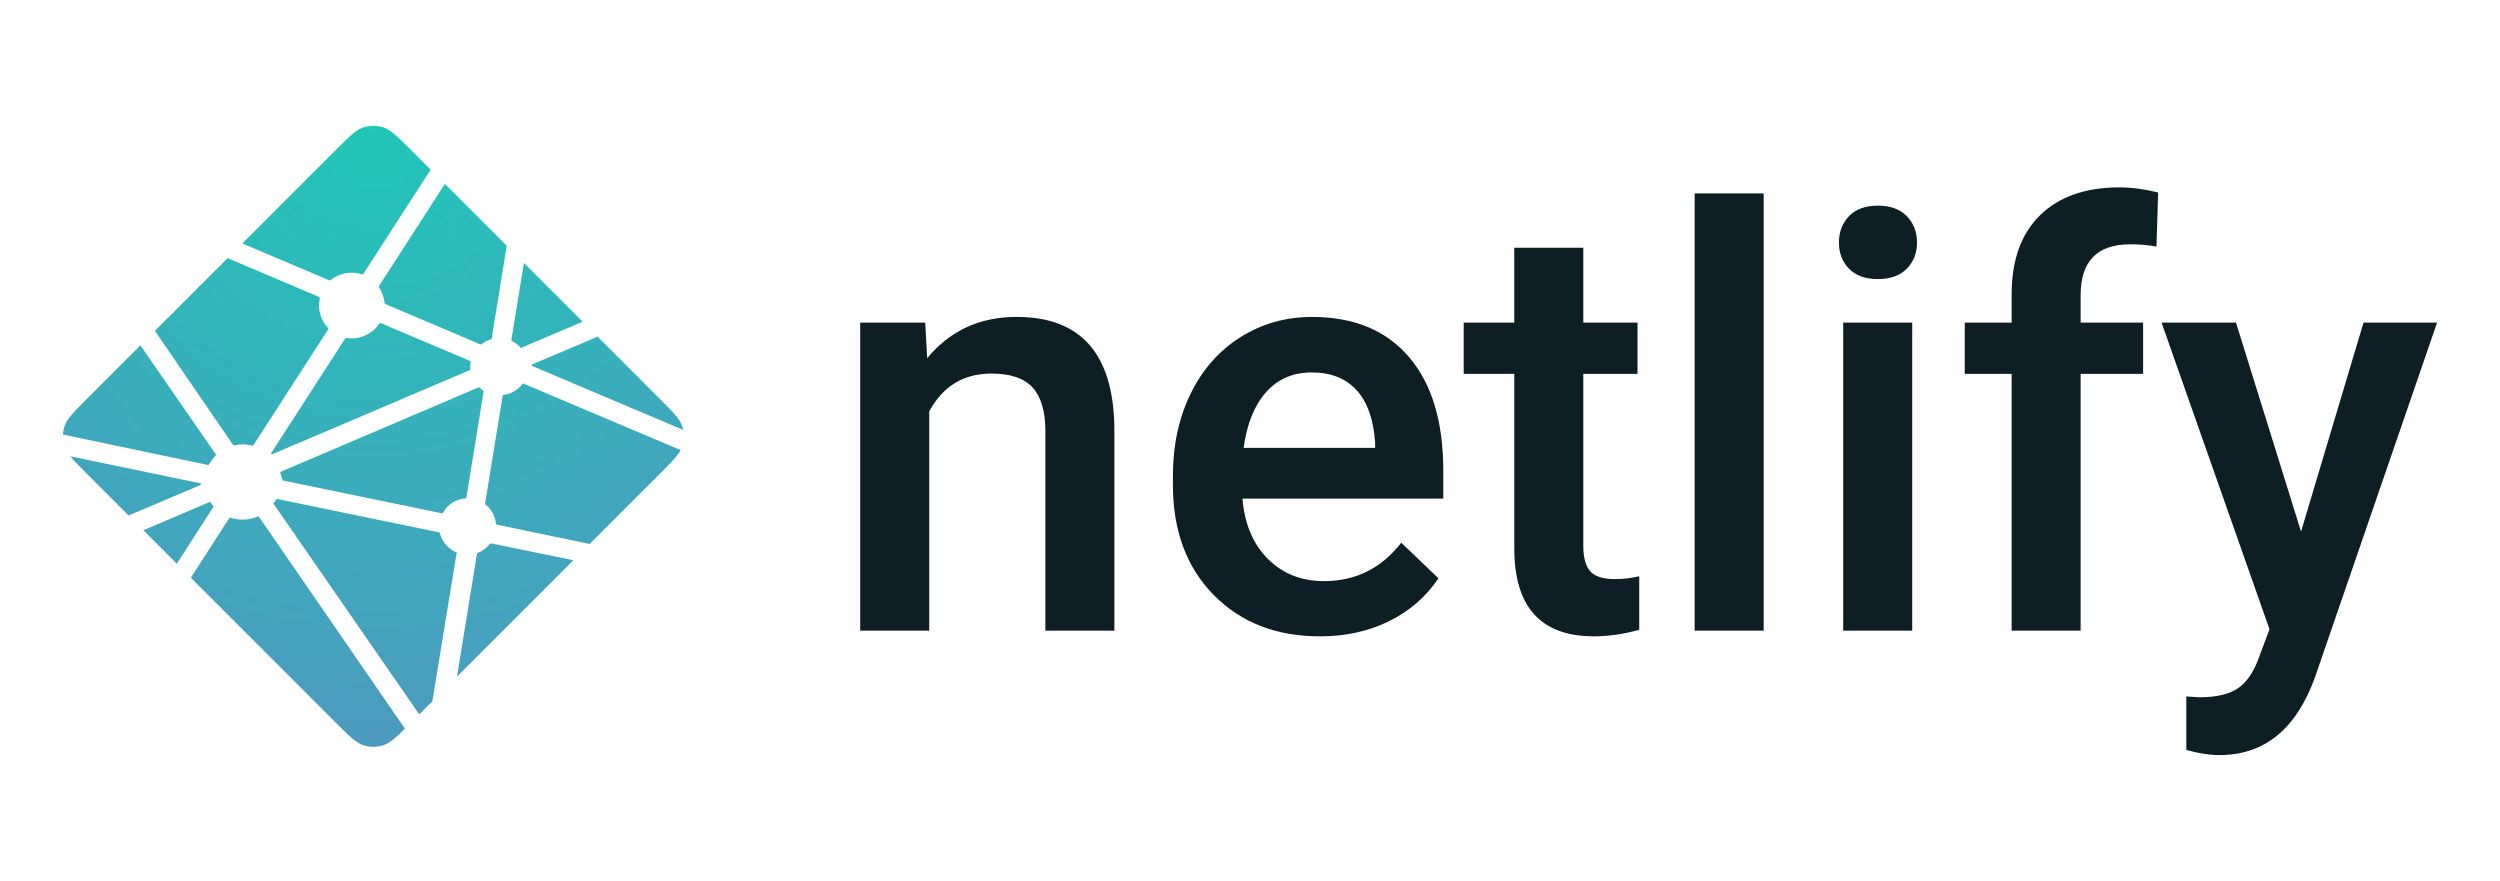
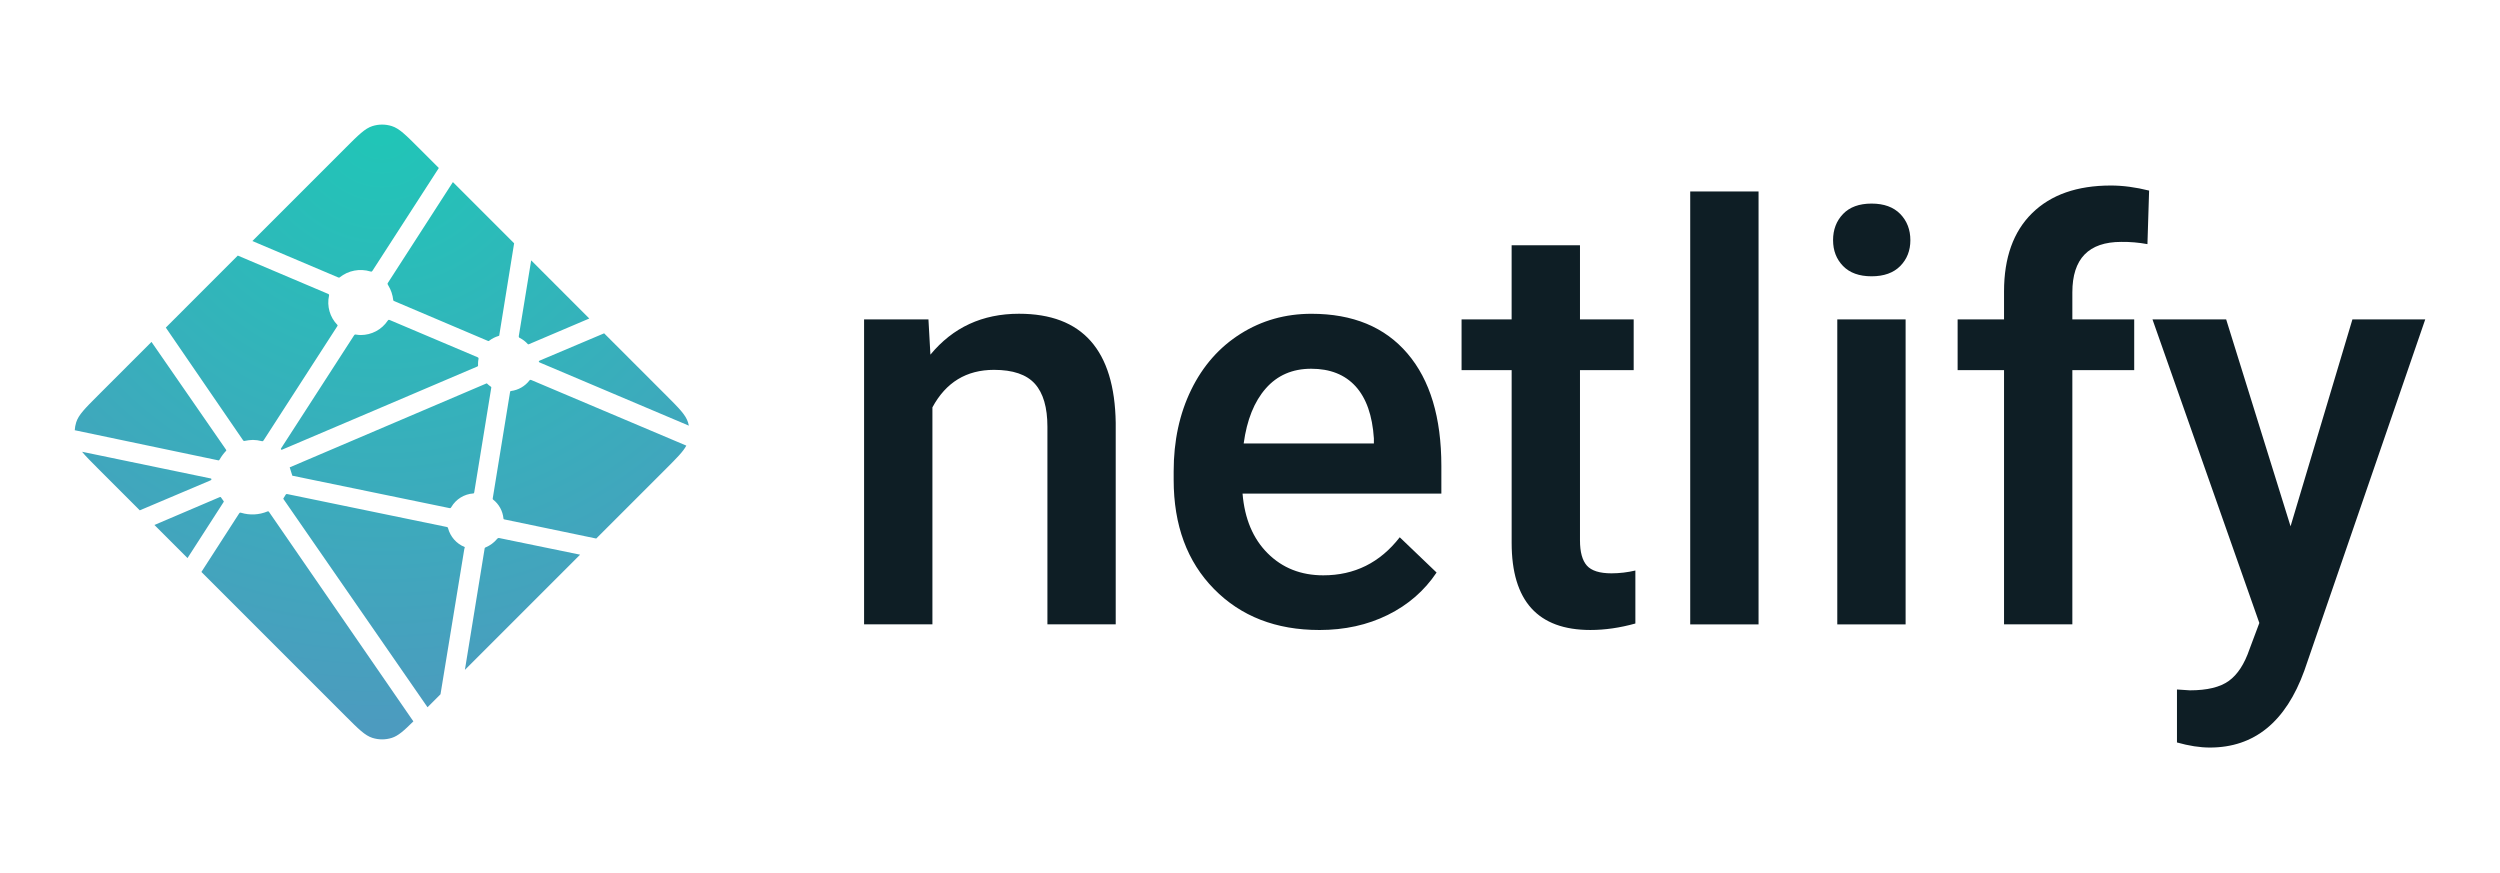
- <svg xmlns="http://www.w3.org/2000/svg" width="198.657" height="70" version="1.1" id="svg13">
+ <svg xmlns="http://www.w3.org/2000/svg" id="svg13" version="1.1" height="70" width="200.657">
  <defs id="defs17" />
-   <radialGradient id="a" cy="0.828" r="38.364" gradientTransform="scale(0.99945,1.00055)" cx="19.992" fx="19.992" fy="0.828" gradientUnits="userSpaceOnUse">
-     <stop offset="0" stop-color="#20c6b7" id="stop2" />
-     <stop offset="1" stop-color="#4d9abf" id="stop4" />
+   <radialGradient gradientUnits="userSpaceOnUse" fy="0.828" fx="19.992" cx="19.992" gradientTransform="scale(0.99945,1.00055)" r="38.364" cy="0.828" id="a">
+     <stop id="stop2" stop-color="#20c6b7" offset="0" />
+     <stop id="stop4" stop-color="#4d9abf" offset="1" />
  </radialGradient>
-   <g id="g11" style="fill:none;fill-rule:evenodd" transform="translate(5.000561,2.2208659e-4)">
-     <path d="m 68.519,25.635 0.158,2.83 c 1.805,-2.189 4.176,-3.283 7.11,-3.283 5.085,0 7.673,2.92 7.763,8.756 V 50.112 H 78.068 V 34.255 c 0,-1.553 -0.335,-2.703 -1.004,-3.45 -0.67,-0.747 -1.765,-1.12 -3.284,-1.12 -2.213,0 -3.861,1.004 -4.942,3.01 V 50.112 H 63.353 V 25.635 h 5.168 z m 31.372,24.93 c -3.474,0 -6.293,-1.096 -8.45,-3.29 -2.16,-2.194 -3.24,-5.117 -3.24,-8.767 V 37.83 c 0,-2.443 0.47,-4.627 1.41,-6.55 0.94,-1.922 2.262,-3.419 3.962,-4.49 1.7,-1.07 3.595,-1.605 5.688,-1.605 3.324,0 5.894,1.063 7.706,3.19 1.815,2.126 2.72,5.133 2.72,9.025 v 2.218 H 93.73 c 0.167,2.02 0.839,3.618 2.02,4.795 1.18,1.176 2.668,1.764 4.458,1.764 2.512,0 4.558,-1.017 6.139,-3.054 l 2.956,2.83 c -0.978,1.461 -2.283,2.596 -3.915,3.403 -1.633,0.807 -3.464,1.21 -5.495,1.21 z M 99.238,29.596 c -1.506,0 -2.72,0.528 -3.645,1.583 -0.927,1.055 -1.516,2.526 -1.772,4.412 h 10.45 v -0.408 c -0.121,-1.84 -0.61,-3.23 -1.467,-4.174 -0.86,-0.942 -2.046,-1.413 -3.566,-1.413 z m 21.575,-9.91 v 5.95 h 4.31 v 4.072 h -4.31 v 13.664 c 0,0.934 0.185,1.608 0.553,2.024 0.369,0.414 1.027,0.621 1.976,0.621 a 8.43,8.43 0 0 0 1.917,-0.226 v 4.253 c -1.248,0.348 -2.451,0.52 -3.61,0.52 -4.213,0 -6.32,-2.33 -6.32,-6.99 V 29.708 h -4.02 v -4.072 h 4.018 v -5.95 h 5.484 z m 14.333,30.428 h -5.485 V 15.367 h 5.485 z m 11.803,0 h -5.484 V 25.636 h 5.484 z m -5.823,-30.835 c 0,-0.843 0.266,-1.544 0.8,-2.103 0.536,-0.557 1.299,-0.836 2.29,-0.836 0.995,0 1.76,0.28 2.305,0.836 0.54,0.56 0.81,1.26 0.81,2.104 0,0.83 -0.27,1.52 -0.81,2.07 -0.543,0.55 -1.31,0.826 -2.304,0.826 -0.992,0 -1.755,-0.276 -2.29,-0.826 -0.535,-0.55 -0.8,-1.24 -0.8,-2.07 z m 13.723,30.835 V 29.707 h -3.725 v -4.072 h 3.725 v -2.24 c 0,-2.715 0.75,-4.81 2.256,-6.288 1.505,-1.478 3.61,-2.217 6.318,-2.217 0.964,0 1.987,0.136 3.07,0.407 l -0.134,4.298 a 10.778,10.778 0 0 0 -2.1,-0.18 c -2.618,0 -3.927,1.35 -3.927,4.05 v 2.17 h 4.965 v 4.072 h -4.965 v 20.405 h -5.483 z m 22.997,-7.872 4.965,-16.606 h 5.845 l -9.703,28.188 c -1.49,4.117 -4.018,6.176 -7.584,6.176 -0.798,0 -1.678,-0.136 -2.64,-0.408 V 55.34 l 1.038,0.068 c 1.383,0 2.426,-0.252 3.126,-0.758 0.699,-0.505 1.252,-1.353 1.659,-2.544 l 0.788,-2.104 -8.576,-24.365 h 5.914 z" id="path7" style="fill:#0e1e25" />
-     <path d="m 28.589,14.135 -0.014,-0.006 c -0.008,-0.003 -0.016,-0.006 -0.023,-0.013 a 0.11,0.11 0 0 1 -0.028,-0.093 l 0.773,-4.726 3.625,3.626 -3.77,1.604 a 0.083,0.083 0 0 1 -0.033,0.006 h -0.015 a 0.104,0.104 0 0 1 -0.02,-0.017 1.716,1.716 0 0 0 -0.495,-0.381 z m 5.258,-0.288 3.876,3.876 c 0.805,0.806 1.208,1.208 1.355,1.674 0.022,0.069 0.04,0.138 0.054,0.209 l -9.263,-3.923 a 0.728,0.728 0 0 0 -0.015,-0.006 c -0.037,-0.015 -0.08,-0.032 -0.08,-0.07 0,-0.038 0.044,-0.056 0.081,-0.071 l 0.012,-0.005 z m 5.127,7.003 c -0.2,0.376 -0.59,0.766 -1.25,1.427 l -4.37,4.369 -5.652,-1.177 -0.03,-0.006 c -0.05,-0.008 -0.103,-0.017 -0.103,-0.062 a 1.706,1.706 0 0 0 -0.655,-1.193 c -0.023,-0.023 -0.017,-0.059 -0.01,-0.092 0,-0.005 0,-0.01 0.002,-0.014 l 1.063,-6.526 0.004,-0.022 c 0.006,-0.05 0.015,-0.108 0.06,-0.108 a 1.73,1.73 0 0 0 1.16,-0.665 c 0.009,-0.01 0.015,-0.021 0.027,-0.027 0.032,-0.015 0.07,0 0.103,0.014 l 9.65,4.082 z m -6.625,6.801 -7.186,7.186 1.23,-7.56 0.002,-0.01 a 0.136,0.136 0 0 1 0.006,-0.029 c 0.01,-0.024 0.036,-0.034 0.061,-0.044 l 0.012,-0.005 a 1.85,1.85 0 0 0 0.695,-0.517 c 0.024,-0.028 0.053,-0.055 0.09,-0.06 a 0.09,0.09 0 0 1 0.029,0 l 5.06,1.04 z m -8.707,8.707 -0.81,0.81 -8.955,-12.942 a 0.424,0.424 0 0 0 -0.01,-0.014 c -0.014,-0.019 -0.029,-0.038 -0.026,-0.06 0,-0.016 0.011,-0.03 0.022,-0.042 l 0.01,-0.013 c 0.027,-0.04 0.05,-0.08 0.075,-0.123 l 0.02,-0.035 0.003,-0.003 c 0.014,-0.024 0.027,-0.047 0.051,-0.06 0.021,-0.01 0.05,-0.006 0.073,-0.001 l 9.921,2.046 a 0.164,0.164 0 0 1 0.076,0.033 c 0.013,0.013 0.016,0.027 0.019,0.043 a 1.757,1.757 0 0 0 1.028,1.175 c 0.028,0.014 0.016,0.045 0.003,0.078 a 0.238,0.238 0 0 0 -0.015,0.045 c -0.125,0.76 -1.197,7.298 -1.485,9.063 z m -1.692,1.691 c -0.597,0.591 -0.949,0.904 -1.347,1.03 a 2,2 0 0 1 -1.206,0 c -0.466,-0.148 -0.869,-0.55 -1.674,-1.356 L 8.73,28.73 11.079,25.087 a 0.15,0.15 0 0 1 0.04,-0.047 c 0.025,-0.018 0.061,-0.01 0.091,0 a 2.434,2.434 0 0 0 1.638,-0.083 c 0.027,-0.01 0.054,-0.017 0.075,0.002 a 0.19,0.19 0 0 1 0.028,0.032 L 21.95,38.05 Z M 7.863,27.863 5.8,25.8 9.874,24.062 a 0.084,0.084 0 0 1 0.033,-0.007 c 0.034,0 0.054,0.034 0.072,0.065 a 2.91,2.91 0 0 0 0.13,0.184 l 0.013,0.016 c 0.012,0.017 0.004,0.034 -0.008,0.05 l -2.25,3.493 z M 4.887,24.887 2.277,22.277 C 1.833,21.833 1.511,21.511 1.287,21.234 l 7.936,1.646 a 0.84,0.84 0 0 0 0.03,0.005 c 0.049,0.008 0.103,0.017 0.103,0.063 0,0.05 -0.059,0.073 -0.109,0.092 L 9.224,23.05 Z M 0.831,19.892 a 2,2 0 0 1 0.09,-0.495 c 0.148,-0.466 0.55,-0.868 1.356,-1.674 l 3.34,-3.34 a 2175.525,2175.525 0 0 0 4.626,6.687 c 0.027,0.036 0.057,0.076 0.026,0.106 a 2.776,2.776 0 0 0 -0.395,0.528 0.16,0.16 0 0 1 -0.05,0.062 C 9.811,21.774 9.797,21.771 9.782,21.768 H 9.78 L 0.831,19.891 Z M 6.511,13.489 11,8.998 c 0.423,0.185 1.96,0.834 3.333,1.414 1.04,0.44 1.988,0.84 2.286,0.97 0.03,0.012 0.057,0.024 0.07,0.054 0.008,0.018 0.004,0.041 0,0.06 a 2.003,2.003 0 0 0 0.523,1.828 c 0.03,0.03 0,0.073 -0.026,0.11 l -0.014,0.021 -4.56,7.063 a 0.138,0.138 0 0 1 -0.043,0.05 c -0.024,0.015 -0.058,0.008 -0.086,10e-4 A 2.274,2.274 0 0 0 11.94,20.495 c -0.164,0 -0.342,0.03 -0.522,0.063 h -10e-4 c -0.02,0.003 -0.038,0.007 -0.054,-0.005 A 0.21,0.21 0 0 1 11.318,20.502 L 6.51,13.489 Z m 5.398,-5.398 5.814,-5.814 c 0.805,-0.805 1.208,-1.208 1.674,-1.355 a 2,2 0 0 1 1.206,0 c 0.466,0.147 0.869,0.55 1.674,1.355 l 1.26,1.26 -4.135,6.404 a 0.155,0.155 0 0 1 -0.041,0.048 c -0.025,0.017 -0.06,0.01 -0.09,0 a 2.097,2.097 0 0 0 -1.92,0.37 c -0.027,0.028 -0.067,0.012 -0.101,-0.003 -0.54,-0.235 -4.74,-2.01 -5.341,-2.265 z m 12.506,-3.676 3.818,3.818 -0.92,5.698 v 0.015 a 0.135,0.135 0 0 1 -0.008,0.038 c -0.01,0.02 -0.03,0.024 -0.05,0.03 a 1.83,1.83 0 0 0 -0.548,0.273 0.154,0.154 0 0 0 -0.02,0.017 c -0.011,0.012 -0.022,0.023 -0.04,0.025 A 0.114,0.114 0 0 1 26.604,14.322 L 20.786,11.85 20.775,11.845 C 20.738,11.83 20.694,11.812 20.694,11.774 a 2.198,2.198 0 0 0 -0.31,-0.915 c -0.028,-0.046 -0.059,-0.094 -0.035,-0.141 z m -3.932,8.606 5.454,2.31 c 0.03,0.014 0.063,0.027 0.076,0.058 a 0.106,0.106 0 0 1 0,0.057 c -0.016,0.08 -0.03,0.171 -0.03,0.263 v 0.153 c 0,0.038 -0.039,0.054 -0.075,0.069 l -0.011,0.004 c -0.864,0.369 -12.13,5.173 -12.147,5.173 -0.017,0 -0.035,0 -0.052,-0.017 -0.03,-0.03 0,-0.072 0.027,-0.11 a 0.76,0.76 0 0 0 0.014,-0.02 l 4.482,-6.94 0.008,-0.012 c 0.026,-0.042 0.056,-0.089 0.104,-0.089 l 0.045,0.007 c 0.102,0.014 0.192,0.027 0.283,0.027 0.68,0 1.31,-0.331 1.69,-0.897 a 0.16,0.16 0 0 1 0.034,-0.04 c 0.027,-0.02 0.067,-0.01 0.098,0.004 z m -6.246,9.185 12.28,-5.237 c 0,0 0.018,0 0.035,0.017 0.067,0.067 0.124,0.112 0.179,0.154 l 0.027,0.017 c 0.025,0.014 0.05,0.03 0.052,0.056 0,0.01 0,0.016 -0.002,0.025 l -1.052,6.462 -0.004,0.026 c -0.007,0.05 -0.014,0.107 -0.061,0.107 a 1.729,1.729 0 0 0 -1.373,0.847 l -0.005,0.008 c -0.014,0.023 -0.027,0.045 -0.05,0.057 -0.021,0.01 -0.048,0.006 -0.07,10e-4 L 14.4,22.726 c -0.01,-0.002 -0.152,-0.519 -0.163,-0.52 z" transform="matrix(1.28693,0,0,1.28693,-1.07,8.933)" id="path9" style="fill:url(#a);fill-rule:nonzero" />
+   <g transform="translate(6.000561,2.2208659e-4)" style="fill:none;fill-rule:evenodd" id="g11">
+     <path style="fill:#0e1e25" id="path7" d="m 68.519,25.635 0.158,2.83 c 1.805,-2.189 4.176,-3.283 7.11,-3.283 5.085,0 7.673,2.92 7.763,8.756 V 50.112 H 78.068 V 34.255 c 0,-1.553 -0.335,-2.703 -1.004,-3.45 -0.67,-0.747 -1.765,-1.12 -3.284,-1.12 -2.213,0 -3.861,1.004 -4.942,3.01 V 50.112 H 63.353 V 25.635 h 5.168 z m 31.372,24.93 c -3.474,0 -6.293,-1.096 -8.45,-3.29 -2.16,-2.194 -3.24,-5.117 -3.24,-8.767 V 37.83 c 0,-2.443 0.47,-4.627 1.41,-6.55 0.94,-1.922 2.262,-3.419 3.962,-4.49 1.7,-1.07 3.595,-1.605 5.688,-1.605 3.324,0 5.894,1.063 7.706,3.19 1.815,2.126 2.72,5.133 2.72,9.025 v 2.218 H 93.73 c 0.167,2.02 0.839,3.618 2.02,4.795 1.18,1.176 2.668,1.764 4.458,1.764 2.512,0 4.558,-1.017 6.139,-3.054 l 2.956,2.83 c -0.978,1.461 -2.283,2.596 -3.915,3.403 -1.633,0.807 -3.464,1.21 -5.495,1.21 z M 99.238,29.596 c -1.506,0 -2.72,0.528 -3.645,1.583 -0.927,1.055 -1.516,2.526 -1.772,4.412 h 10.45 v -0.408 c -0.121,-1.84 -0.61,-3.23 -1.467,-4.174 -0.86,-0.942 -2.046,-1.413 -3.566,-1.413 z m 21.575,-9.91 v 5.95 h 4.31 v 4.072 h -4.31 v 13.664 c 0,0.934 0.185,1.608 0.553,2.024 0.369,0.414 1.027,0.621 1.976,0.621 a 8.43,8.43 0 0 0 1.917,-0.226 v 4.253 c -1.248,0.348 -2.451,0.52 -3.61,0.52 -4.213,0 -6.32,-2.33 -6.32,-6.99 V 29.708 h -4.02 v -4.072 h 4.018 v -5.95 h 5.484 z m 14.333,30.428 h -5.485 V 15.367 h 5.485 z m 11.803,0 h -5.484 V 25.636 h 5.484 z m -5.823,-30.835 c 0,-0.843 0.266,-1.544 0.8,-2.103 0.536,-0.557 1.299,-0.836 2.29,-0.836 0.995,0 1.76,0.28 2.305,0.836 0.54,0.56 0.81,1.26 0.81,2.104 0,0.83 -0.27,1.52 -0.81,2.07 -0.543,0.55 -1.31,0.826 -2.304,0.826 -0.992,0 -1.755,-0.276 -2.29,-0.826 -0.535,-0.55 -0.8,-1.24 -0.8,-2.07 z m 13.723,30.835 V 29.707 h -3.725 v -4.072 h 3.725 v -2.24 c 0,-2.715 0.75,-4.81 2.256,-6.288 1.505,-1.478 3.61,-2.217 6.318,-2.217 0.964,0 1.987,0.136 3.07,0.407 l -0.134,4.298 a 10.778,10.778 0 0 0 -2.1,-0.18 c -2.618,0 -3.927,1.35 -3.927,4.05 v 2.17 h 4.965 v 4.072 h -4.965 v 20.405 h -5.483 z m 22.997,-7.872 4.965,-16.606 h 5.845 l -9.703,28.188 c -1.49,4.117 -4.018,6.176 -7.584,6.176 -0.798,0 -1.678,-0.136 -2.64,-0.408 V 55.34 l 1.038,0.068 c 1.383,0 2.426,-0.252 3.126,-0.758 0.699,-0.505 1.252,-1.353 1.659,-2.544 l 0.788,-2.104 -8.576,-24.365 h 5.914 z" />
+     <path style="fill:url(#a);fill-rule:nonzero" id="path9" transform="matrix(1.28693,0,0,1.28693,-1.07,8.933)" d="m 28.589,14.135 -0.014,-0.006 c -0.008,-0.003 -0.016,-0.006 -0.023,-0.013 a 0.11,0.11 0 0 1 -0.028,-0.093 l 0.773,-4.726 3.625,3.626 -3.77,1.604 a 0.083,0.083 0 0 1 -0.033,0.006 h -0.015 a 0.104,0.104 0 0 1 -0.02,-0.017 1.716,1.716 0 0 0 -0.495,-0.381 z m 5.258,-0.288 3.876,3.876 c 0.805,0.806 1.208,1.208 1.355,1.674 0.022,0.069 0.04,0.138 0.054,0.209 l -9.263,-3.923 a 0.728,0.728 0 0 0 -0.015,-0.006 c -0.037,-0.015 -0.08,-0.032 -0.08,-0.07 0,-0.038 0.044,-0.056 0.081,-0.071 l 0.012,-0.005 z m 5.127,7.003 c -0.2,0.376 -0.59,0.766 -1.25,1.427 l -4.37,4.369 -5.652,-1.177 -0.03,-0.006 c -0.05,-0.008 -0.103,-0.017 -0.103,-0.062 a 1.706,1.706 0 0 0 -0.655,-1.193 c -0.023,-0.023 -0.017,-0.059 -0.01,-0.092 0,-0.005 0,-0.01 0.002,-0.014 l 1.063,-6.526 0.004,-0.022 c 0.006,-0.05 0.015,-0.108 0.06,-0.108 a 1.73,1.73 0 0 0 1.16,-0.665 c 0.009,-0.01 0.015,-0.021 0.027,-0.027 0.032,-0.015 0.07,0 0.103,0.014 l 9.65,4.082 z m -6.625,6.801 -7.186,7.186 1.23,-7.56 0.002,-0.01 a 0.136,0.136 0 0 1 0.006,-0.029 c 0.01,-0.024 0.036,-0.034 0.061,-0.044 l 0.012,-0.005 a 1.85,1.85 0 0 0 0.695,-0.517 c 0.024,-0.028 0.053,-0.055 0.09,-0.06 a 0.09,0.09 0 0 1 0.029,0 l 5.06,1.04 z m -8.707,8.707 -0.81,0.81 -8.955,-12.942 a 0.424,0.424 0 0 0 -0.01,-0.014 c -0.014,-0.019 -0.029,-0.038 -0.026,-0.06 0,-0.016 0.011,-0.03 0.022,-0.042 l 0.01,-0.013 c 0.027,-0.04 0.05,-0.08 0.075,-0.123 l 0.02,-0.035 0.003,-0.003 c 0.014,-0.024 0.027,-0.047 0.051,-0.06 0.021,-0.01 0.05,-0.006 0.073,-0.001 l 9.921,2.046 a 0.164,0.164 0 0 1 0.076,0.033 c 0.013,0.013 0.016,0.027 0.019,0.043 a 1.757,1.757 0 0 0 1.028,1.175 c 0.028,0.014 0.016,0.045 0.003,0.078 a 0.238,0.238 0 0 0 -0.015,0.045 c -0.125,0.76 -1.197,7.298 -1.485,9.063 z m -1.692,1.691 c -0.597,0.591 -0.949,0.904 -1.347,1.03 a 2,2 0 0 1 -1.206,0 c -0.466,-0.148 -0.869,-0.55 -1.674,-1.356 L 8.73,28.73 11.079,25.087 a 0.15,0.15 0 0 1 0.04,-0.047 c 0.025,-0.018 0.061,-0.01 0.091,0 a 2.434,2.434 0 0 0 1.638,-0.083 c 0.027,-0.01 0.054,-0.017 0.075,0.002 a 0.19,0.19 0 0 1 0.028,0.032 L 21.95,38.05 Z M 7.863,27.863 5.8,25.8 9.874,24.062 a 0.084,0.084 0 0 1 0.033,-0.007 c 0.034,0 0.054,0.034 0.072,0.065 a 2.91,2.91 0 0 0 0.13,0.184 l 0.013,0.016 c 0.012,0.017 0.004,0.034 -0.008,0.05 l -2.25,3.493 z M 4.887,24.887 2.277,22.277 C 1.833,21.833 1.511,21.511 1.287,21.234 l 7.936,1.646 a 0.84,0.84 0 0 0 0.03,0.005 c 0.049,0.008 0.103,0.017 0.103,0.063 0,0.05 -0.059,0.073 -0.109,0.092 L 9.224,23.05 Z M 0.831,19.892 a 2,2 0 0 1 0.09,-0.495 c 0.148,-0.466 0.55,-0.868 1.356,-1.674 l 3.34,-3.34 a 2175.525,2175.525 0 0 0 4.626,6.687 c 0.027,0.036 0.057,0.076 0.026,0.106 a 2.776,2.776 0 0 0 -0.395,0.528 0.16,0.16 0 0 1 -0.05,0.062 C 9.811,21.774 9.797,21.771 9.782,21.768 H 9.78 L 0.831,19.891 Z M 6.511,13.489 11,8.998 c 0.423,0.185 1.96,0.834 3.333,1.414 1.04,0.44 1.988,0.84 2.286,0.97 0.03,0.012 0.057,0.024 0.07,0.054 0.008,0.018 0.004,0.041 0,0.06 a 2.003,2.003 0 0 0 0.523,1.828 c 0.03,0.03 0,0.073 -0.026,0.11 l -0.014,0.021 -4.56,7.063 a 0.138,0.138 0 0 1 -0.043,0.05 c -0.024,0.015 -0.058,0.008 -0.086,10e-4 A 2.274,2.274 0 0 0 11.94,20.495 c -0.164,0 -0.342,0.03 -0.522,0.063 h -10e-4 c -0.02,0.003 -0.038,0.007 -0.054,-0.005 A 0.21,0.21 0 0 1 11.318,20.502 L 6.51,13.489 Z m 5.398,-5.398 5.814,-5.814 c 0.805,-0.805 1.208,-1.208 1.674,-1.355 a 2,2 0 0 1 1.206,0 c 0.466,0.147 0.869,0.55 1.674,1.355 l 1.26,1.26 -4.135,6.404 a 0.155,0.155 0 0 1 -0.041,0.048 c -0.025,0.017 -0.06,0.01 -0.09,0 a 2.097,2.097 0 0 0 -1.92,0.37 c -0.027,0.028 -0.067,0.012 -0.101,-0.003 -0.54,-0.235 -4.74,-2.01 -5.341,-2.265 z m 12.506,-3.676 3.818,3.818 -0.92,5.698 v 0.015 a 0.135,0.135 0 0 1 -0.008,0.038 c -0.01,0.02 -0.03,0.024 -0.05,0.03 a 1.83,1.83 0 0 0 -0.548,0.273 0.154,0.154 0 0 0 -0.02,0.017 c -0.011,0.012 -0.022,0.023 -0.04,0.025 A 0.114,0.114 0 0 1 26.604,14.322 L 20.786,11.85 20.775,11.845 C 20.738,11.83 20.694,11.812 20.694,11.774 a 2.198,2.198 0 0 0 -0.31,-0.915 c -0.028,-0.046 -0.059,-0.094 -0.035,-0.141 z m -3.932,8.606 5.454,2.31 c 0.03,0.014 0.063,0.027 0.076,0.058 a 0.106,0.106 0 0 1 0,0.057 c -0.016,0.08 -0.03,0.171 -0.03,0.263 v 0.153 c 0,0.038 -0.039,0.054 -0.075,0.069 l -0.011,0.004 c -0.864,0.369 -12.13,5.173 -12.147,5.173 -0.017,0 -0.035,0 -0.052,-0.017 -0.03,-0.03 0,-0.072 0.027,-0.11 a 0.76,0.76 0 0 0 0.014,-0.02 l 4.482,-6.94 0.008,-0.012 c 0.026,-0.042 0.056,-0.089 0.104,-0.089 l 0.045,0.007 c 0.102,0.014 0.192,0.027 0.283,0.027 0.68,0 1.31,-0.331 1.69,-0.897 a 0.16,0.16 0 0 1 0.034,-0.04 c 0.027,-0.02 0.067,-0.01 0.098,0.004 z m -6.246,9.185 12.28,-5.237 c 0,0 0.018,0 0.035,0.017 0.067,0.067 0.124,0.112 0.179,0.154 l 0.027,0.017 c 0.025,0.014 0.05,0.03 0.052,0.056 0,0.01 0,0.016 -0.002,0.025 l -1.052,6.462 -0.004,0.026 c -0.007,0.05 -0.014,0.107 -0.061,0.107 a 1.729,1.729 0 0 0 -1.373,0.847 l -0.005,0.008 c -0.014,0.023 -0.027,0.045 -0.05,0.057 -0.021,0.01 -0.048,0.006 -0.07,10e-4 L 14.4,22.726 c -0.01,-0.002 -0.152,-0.519 -0.163,-0.52 z" />
  </g>
</svg>
